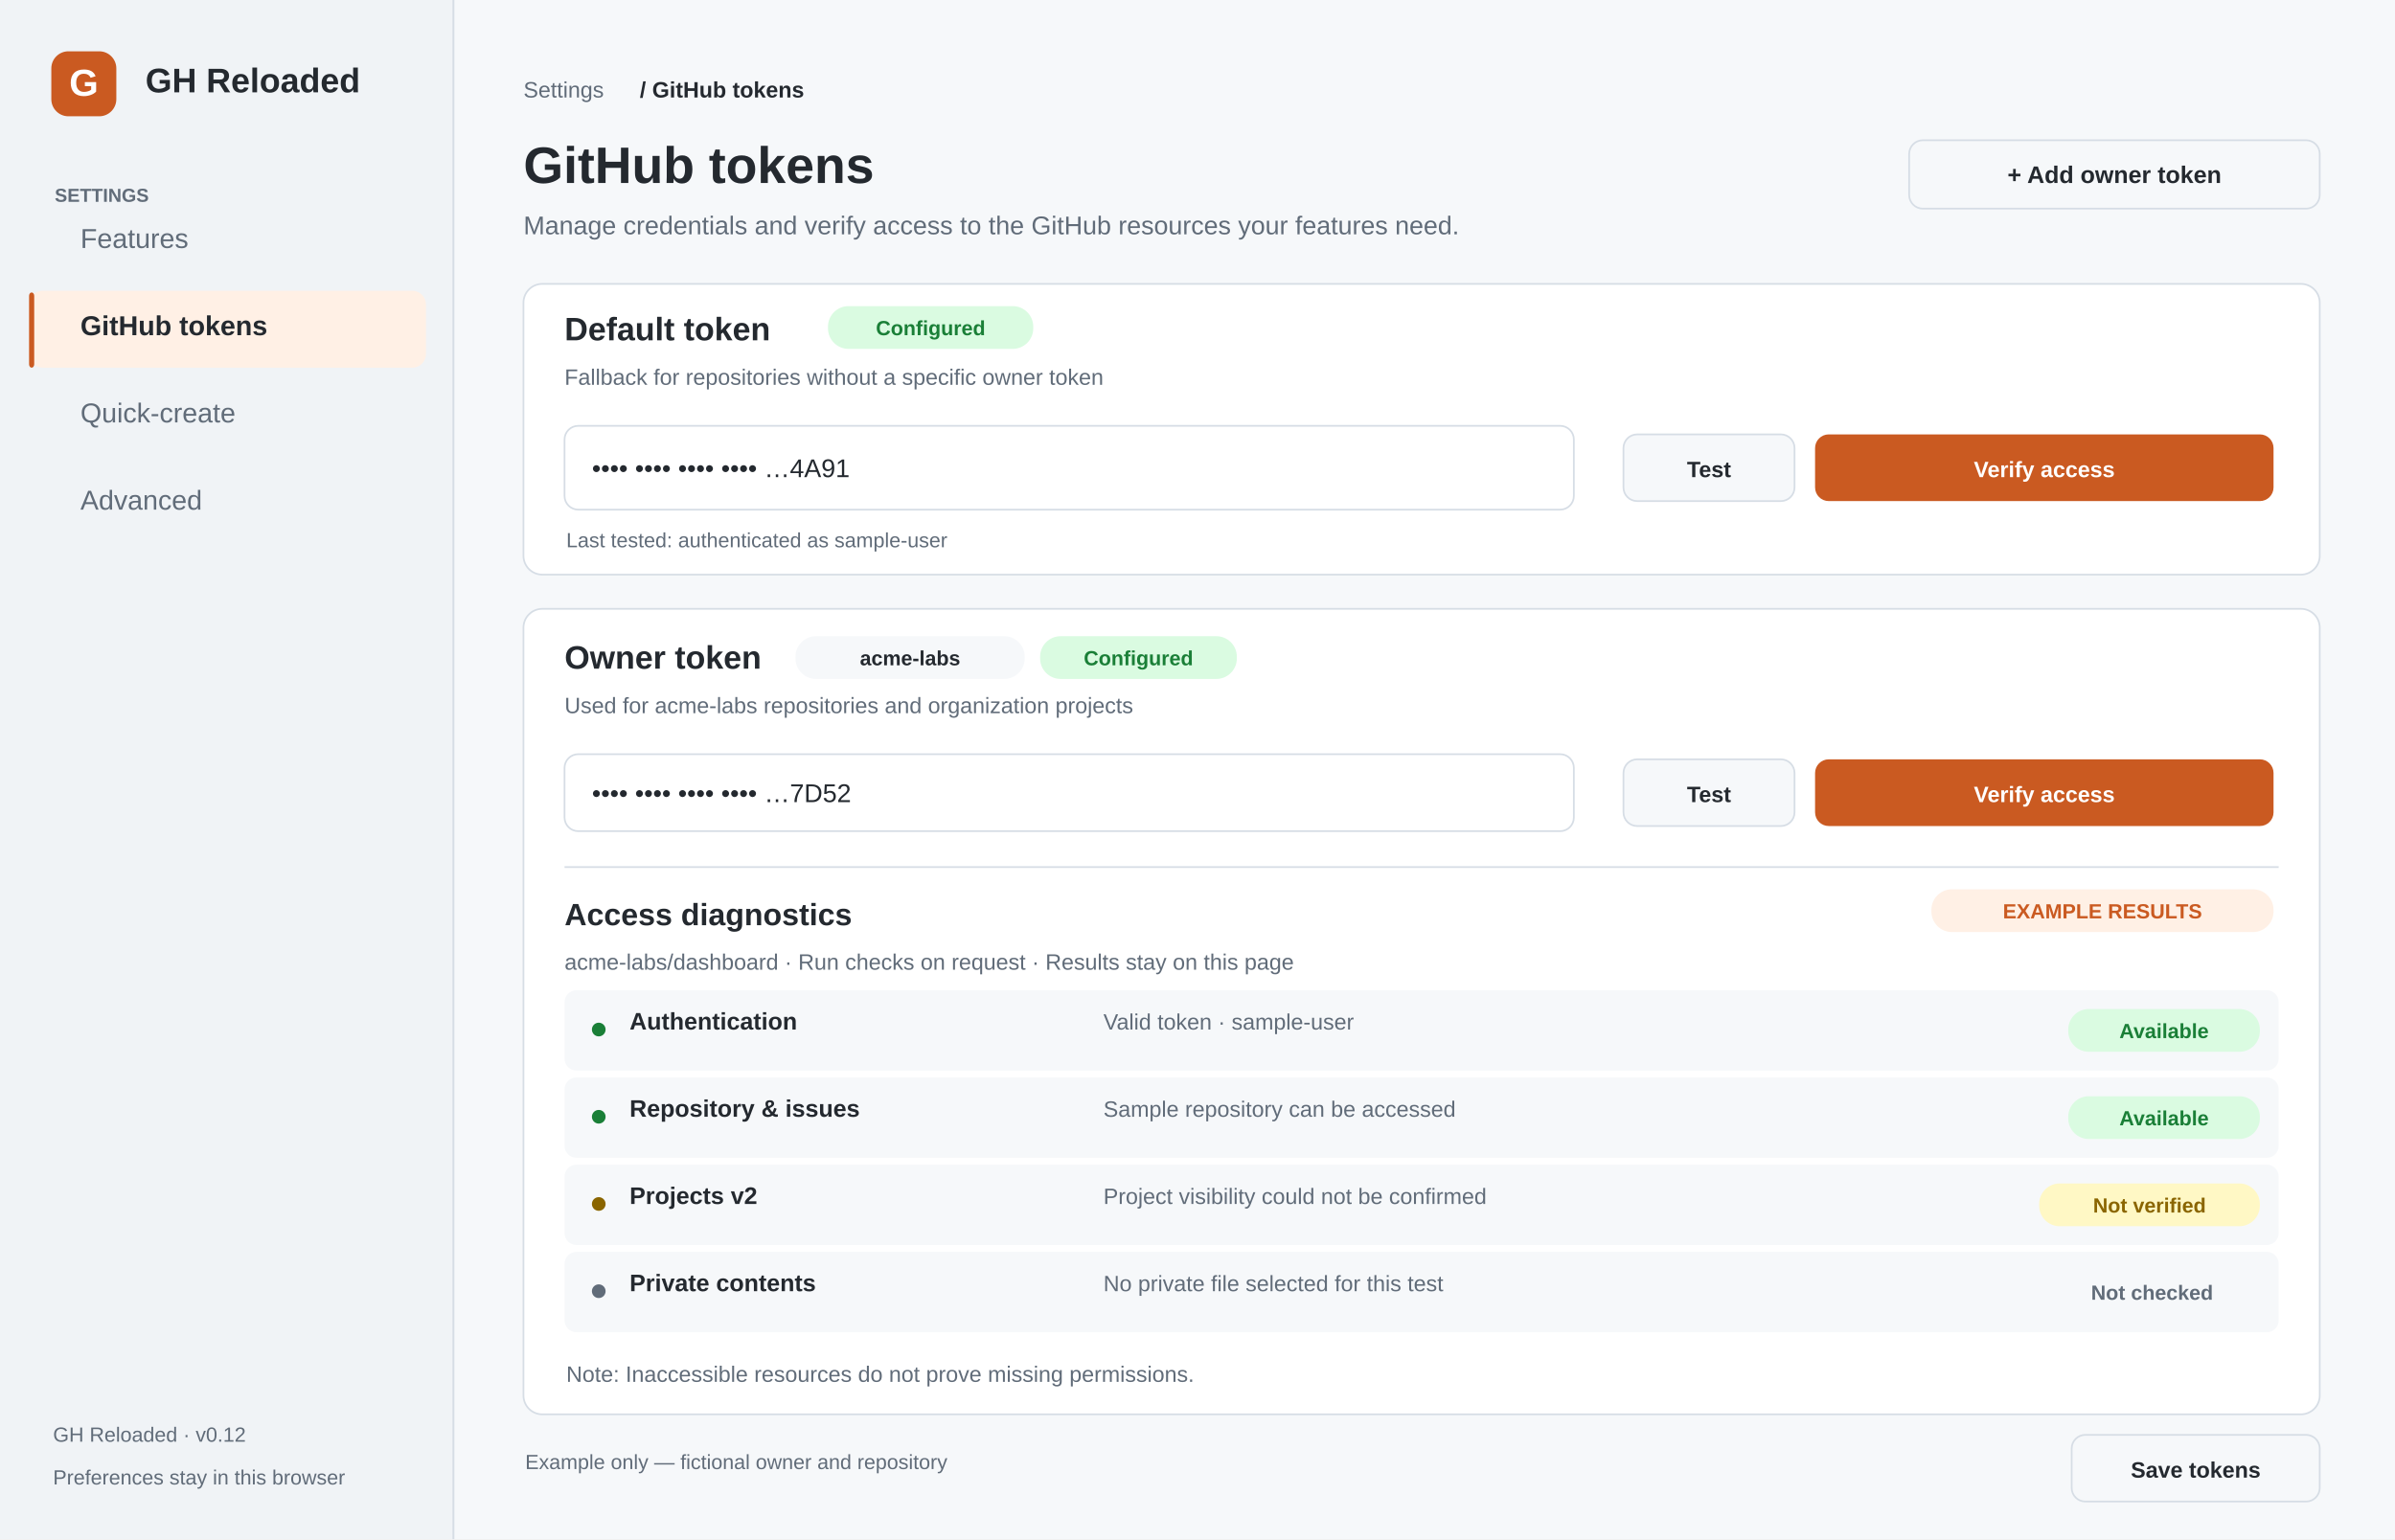
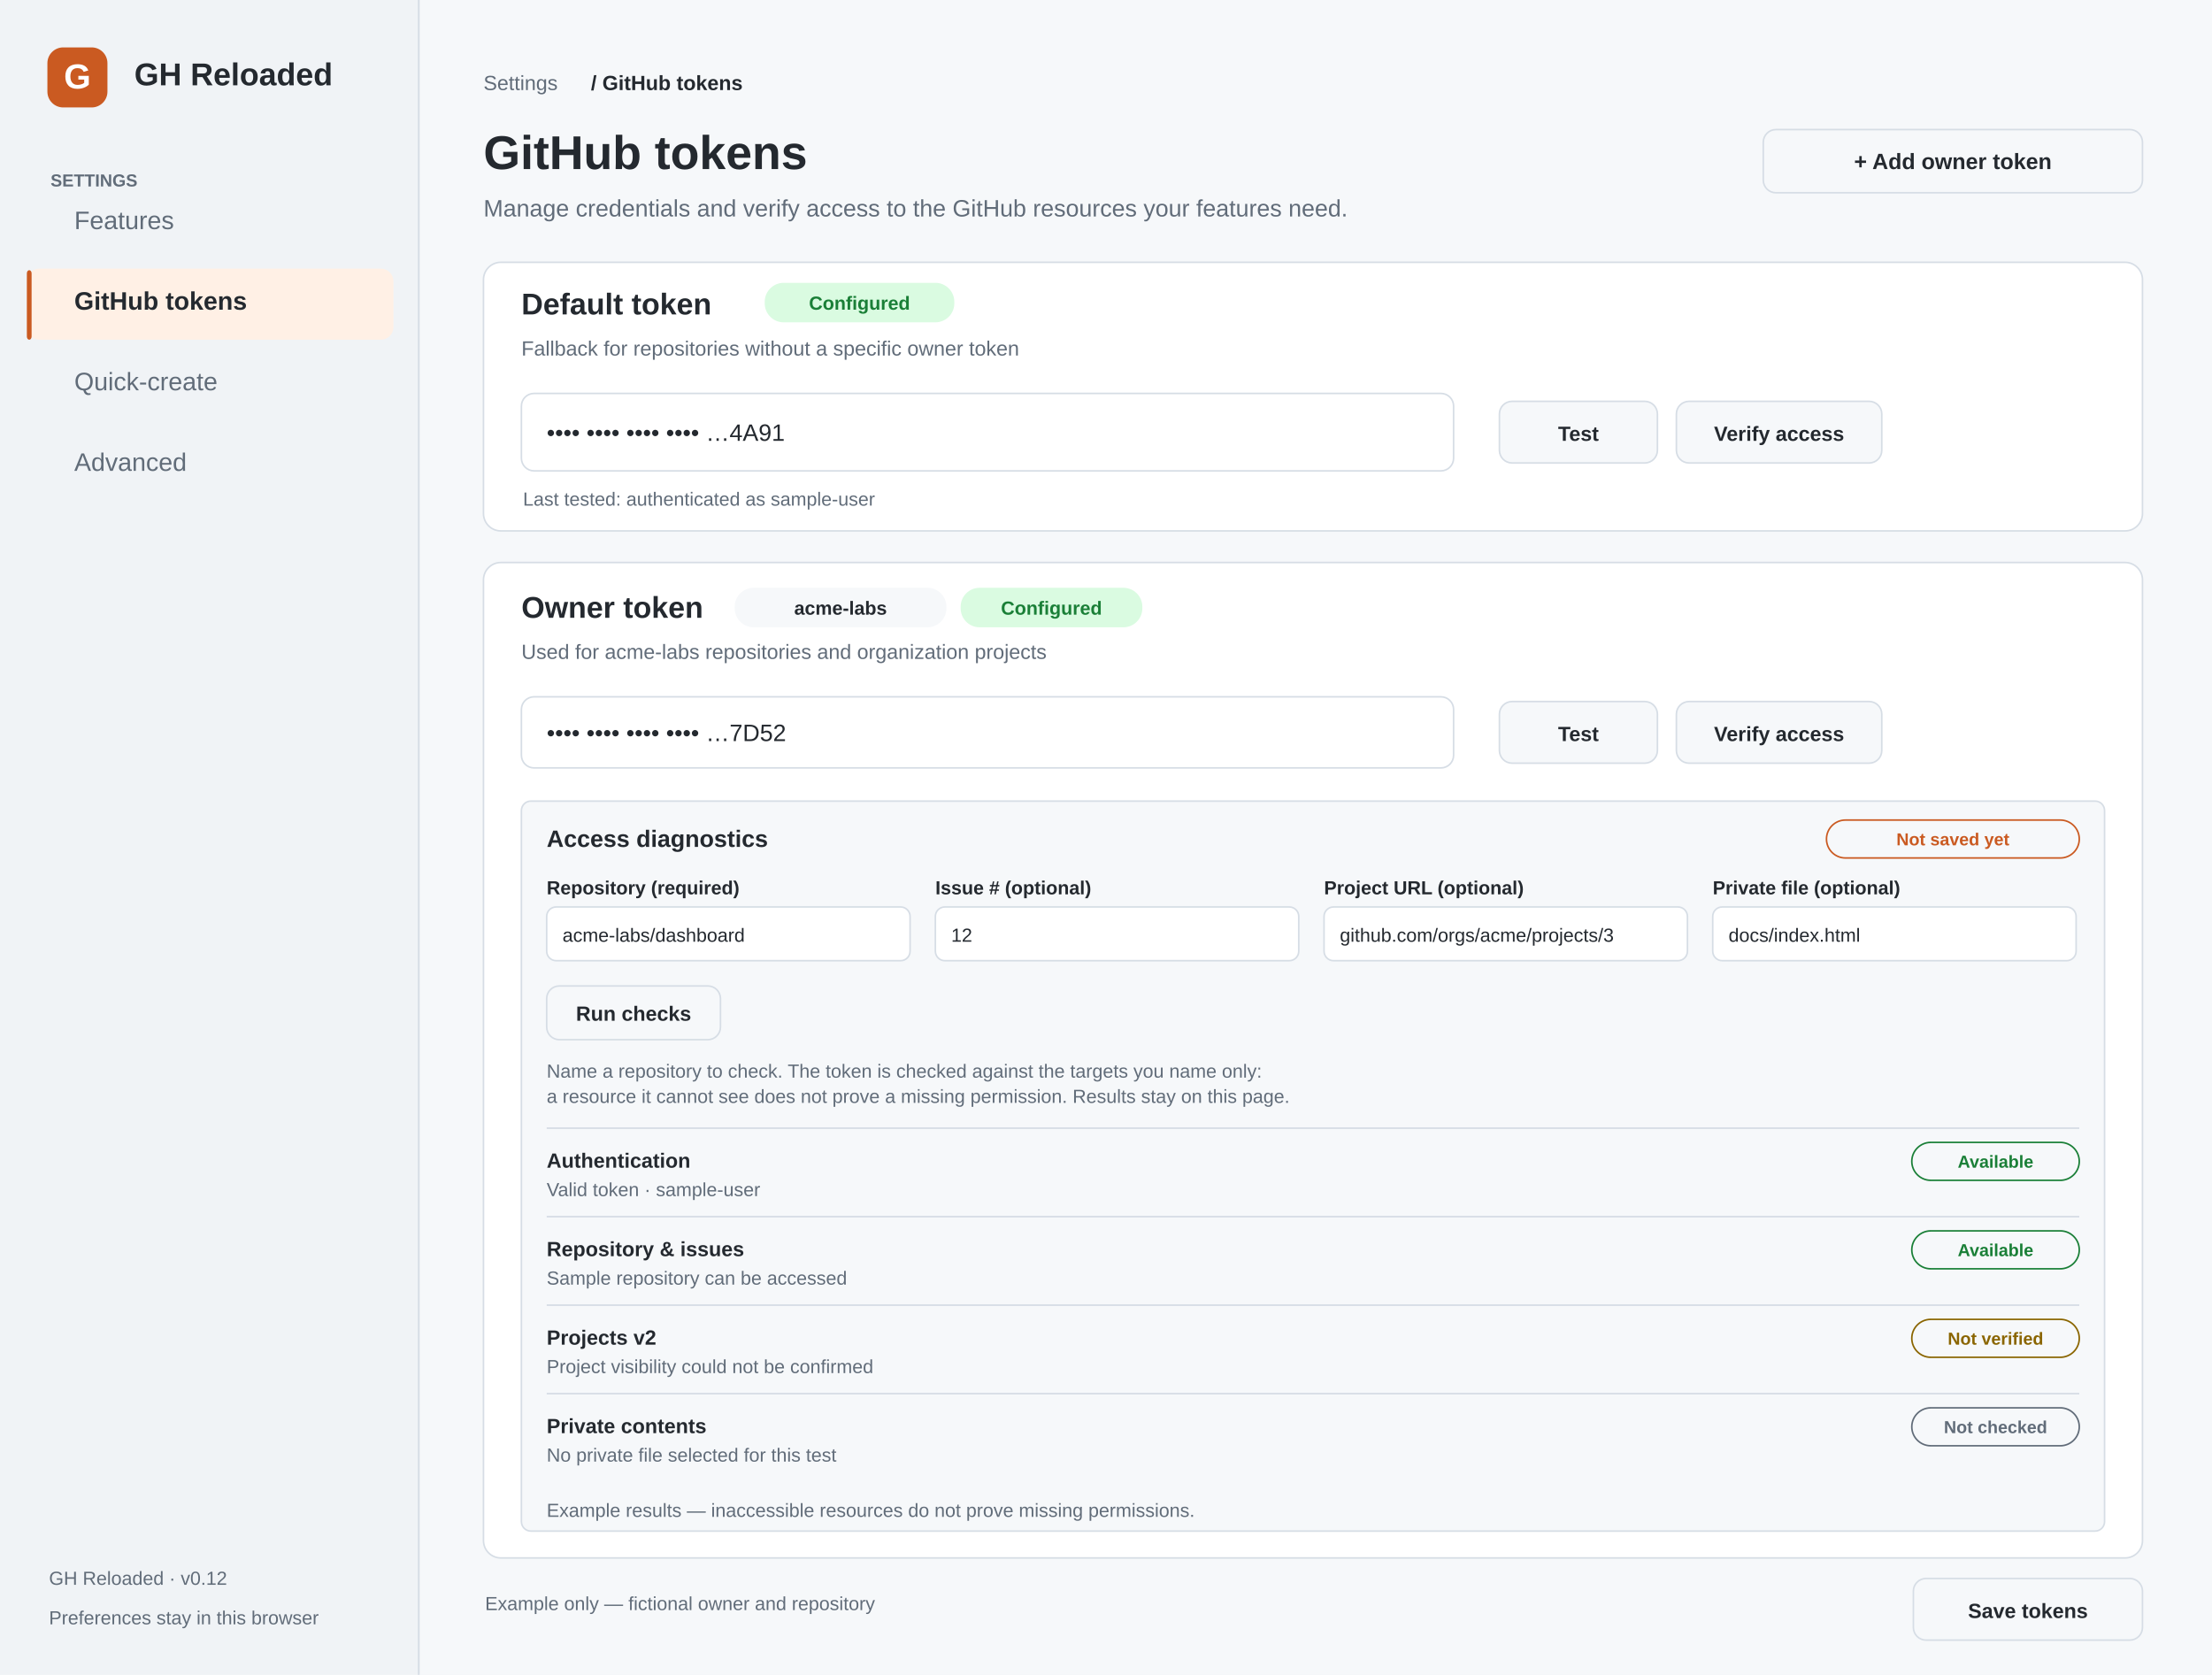
- <svg xmlns="http://www.w3.org/2000/svg" width="1400" height="900" viewBox="0 0 1400 900">
-   <rect x="0" y="0" width="1400" height="900" rx="0" fill="#f6f8fa" />
-   <rect x="0" y="0" width="266" height="900" rx="0" fill="#f0f3f6" />
-   <path d="M265 0 L265 900" stroke="#d6dde5" stroke-width="1" />
+ <svg xmlns="http://www.w3.org/2000/svg" width="1400" height="1060" viewBox="0 0 1400 1060">
+   <rect x="0" y="0" width="1400" height="1060" rx="0" fill="#f6f8fa" />
+   <rect x="0" y="0" width="266" height="1060" rx="0" fill="#f0f3f6" />
+   <path d="M265 0 L265 1060" stroke="#d6dde5" stroke-width="1" />
  <rect x="30" y="30" width="38" height="38" rx="10" fill="#ca5a21" />
  <text x="49" y="56" font-family="-apple-system, BlinkMacSystemFont, Segoe UI, Arial, sans-serif" font-size="22" font-weight="760" fill="#ffffff" text-anchor="middle">G</text>
  <text x="85" y="54" font-family="-apple-system, BlinkMacSystemFont, Segoe UI, Arial, sans-serif" font-size="20" font-weight="725" fill="#24292f">GH Reloaded</text>
  <text x="32" y="118" font-family="-apple-system, BlinkMacSystemFont, Segoe UI, Arial, sans-serif" font-size="11" font-weight="730" fill="#616c79">SETTINGS</text>
  <text x="47" y="145" font-family="-apple-system, BlinkMacSystemFont, Segoe UI, Arial, sans-serif" font-size="16" font-weight="460" fill="#616c79">Features</text>
  <rect x="17" y="170" width="232" height="45" rx="8" fill="#fff0e5" />
  <rect x="17" y="171" width="3" height="44" rx="2" fill="#ca5a21" />
  <text x="47" y="196" font-family="-apple-system, BlinkMacSystemFont, Segoe UI, Arial, sans-serif" font-size="16" font-weight="650" fill="#24292f">GitHub tokens</text>
  <text x="47" y="247" font-family="-apple-system, BlinkMacSystemFont, Segoe UI, Arial, sans-serif" font-size="16" font-weight="460" fill="#616c79">Quick-create</text>
  <text x="47" y="298" font-family="-apple-system, BlinkMacSystemFont, Segoe UI, Arial, sans-serif" font-size="16" font-weight="460" fill="#616c79">Advanced</text>
-   <text x="31" y="843" font-family="-apple-system, BlinkMacSystemFont, Segoe UI, Arial, sans-serif" font-size="12" font-weight="400" fill="#616c79">GH Reloaded  ·  v0.12</text>
-   <text x="31" y="868" font-family="-apple-system, BlinkMacSystemFont, Segoe UI, Arial, sans-serif" font-size="12" font-weight="400" fill="#616c79">Preferences stay in this browser</text>
+   <text x="31" y="1003" font-family="-apple-system, BlinkMacSystemFont, Segoe UI, Arial, sans-serif" font-size="12" font-weight="400" fill="#616c79">GH Reloaded  ·  v0.12</text>
+   <text x="31" y="1028" font-family="-apple-system, BlinkMacSystemFont, Segoe UI, Arial, sans-serif" font-size="12" font-weight="400" fill="#616c79">Preferences stay in this browser</text>
  <text x="306" y="57" font-family="-apple-system, BlinkMacSystemFont, Segoe UI, Arial, sans-serif" font-size="13" font-weight="400" fill="#616c79">Settings</text>
  <text x="374" y="57" font-family="-apple-system, BlinkMacSystemFont, Segoe UI, Arial, sans-serif" font-size="13" font-weight="600" fill="#24292f">/   GitHub tokens</text>
  <text x="306" y="107" font-family="-apple-system, BlinkMacSystemFont, Segoe UI, Arial, sans-serif" font-size="30" font-weight="730" fill="#24292f">GitHub tokens</text>
  <text x="306" y="137" font-family="-apple-system, BlinkMacSystemFont, Segoe UI, Arial, sans-serif" font-size="15" font-weight="400" fill="#616c79">Manage credentials and verify access to the GitHub resources your features need.</text>
  <rect x="1116" y="82" width="240" height="40" rx="8" fill="#f6f8fa" stroke="#d6dde5" stroke-width="1" />
  <text x="1236" y="107" font-family="-apple-system, BlinkMacSystemFont, Segoe UI, Arial, sans-serif" font-size="14" font-weight="650" fill="#24292f" text-anchor="middle">+ Add owner token</text>
  <rect x="306" y="166" width="1050" height="170" rx="11" fill="#ffffff" stroke="#d6dde5" stroke-width="1" />
  <text x="330" y="199" font-family="-apple-system, BlinkMacSystemFont, Segoe UI, Arial, sans-serif" font-size="19" font-weight="680" fill="#24292f">Default token</text>
  <rect x="484" y="179" width="120" height="25" rx="12" fill="#dafbe1" />
  <text x="544.0" y="196" font-family="-apple-system, BlinkMacSystemFont, Segoe UI, Arial, sans-serif" font-size="12" font-weight="650" fill="#1a7f37" text-anchor="middle">Configured</text>
  <text x="330" y="225" font-family="-apple-system, BlinkMacSystemFont, Segoe UI, Arial, sans-serif" font-size="13" font-weight="400" fill="#616c79">Fallback for repositories without a specific owner token</text>
  <rect x="330" y="249" width="590" height="49" rx="8" fill="#ffffff" stroke="#d6dde5" stroke-width="1" />
  <text x="346" y="279" font-family="-apple-system, BlinkMacSystemFont, Segoe UI, Arial, sans-serif" font-size="15" font-weight="540" fill="#24292f">••••  ••••  ••••  ••••  …4A91</text>
  <rect x="949" y="254" width="100" height="39" rx="8" fill="#f6f8fa" stroke="#d6dde5" stroke-width="1" />
  <text x="999.0" y="279" font-family="-apple-system, BlinkMacSystemFont, Segoe UI, Arial, sans-serif" font-size="13" font-weight="650" fill="#24292f" text-anchor="middle">Test</text>
-   <rect x="1061" y="254" width="268" height="39" rx="8" fill="#ca5a21" />
-   <text x="1195.0" y="279" font-family="-apple-system, BlinkMacSystemFont, Segoe UI, Arial, sans-serif" font-size="13" font-weight="650" fill="#ffffff" text-anchor="middle">Verify access</text>
+   <rect x="1061" y="254" width="130" height="39" rx="8" fill="#f6f8fa" stroke="#d6dde5" stroke-width="1" />
+   <text x="1126.0" y="279" font-family="-apple-system, BlinkMacSystemFont, Segoe UI, Arial, sans-serif" font-size="13" font-weight="650" fill="#24292f" text-anchor="middle">Verify access</text>
  <text x="331" y="320" font-family="-apple-system, BlinkMacSystemFont, Segoe UI, Arial, sans-serif" font-size="12" font-weight="400" fill="#616c79">Last tested: authenticated as sample-user</text>
-   <rect x="306" y="356" width="1050" height="471" rx="11" fill="#ffffff" stroke="#d6dde5" stroke-width="1" />
+   <rect x="306" y="356" width="1050" height="630" rx="11" fill="#ffffff" stroke="#d6dde5" stroke-width="1" />
  <text x="330" y="391" font-family="-apple-system, BlinkMacSystemFont, Segoe UI, Arial, sans-serif" font-size="19" font-weight="680" fill="#24292f">Owner token</text>
  <rect x="465" y="372" width="134" height="25" rx="12" fill="#f6f8fa" />
  <text x="532.0" y="389" font-family="-apple-system, BlinkMacSystemFont, Segoe UI, Arial, sans-serif" font-size="12" font-weight="650" fill="#24292f" text-anchor="middle">acme-labs</text>
  <rect x="608" y="372" width="115" height="25" rx="12" fill="#dafbe1" />
  <text x="665.5" y="389" font-family="-apple-system, BlinkMacSystemFont, Segoe UI, Arial, sans-serif" font-size="12" font-weight="650" fill="#1a7f37" text-anchor="middle">Configured</text>
  <text x="330" y="417" font-family="-apple-system, BlinkMacSystemFont, Segoe UI, Arial, sans-serif" font-size="13" font-weight="400" fill="#616c79">Used for acme-labs repositories and organization projects</text>
  <rect x="330" y="441" width="590" height="45" rx="8" fill="#ffffff" stroke="#d6dde5" stroke-width="1" />
  <text x="346" y="469" font-family="-apple-system, BlinkMacSystemFont, Segoe UI, Arial, sans-serif" font-size="15" font-weight="540" fill="#24292f">••••  ••••  ••••  ••••  …7D52</text>
  <rect x="949" y="444" width="100" height="39" rx="8" fill="#f6f8fa" stroke="#d6dde5" stroke-width="1" />
  <text x="999.0" y="469" font-family="-apple-system, BlinkMacSystemFont, Segoe UI, Arial, sans-serif" font-size="13" font-weight="650" fill="#24292f" text-anchor="middle">Test</text>
-   <rect x="1061" y="444" width="268" height="39" rx="8" fill="#ca5a21" />
-   <text x="1195.0" y="469" font-family="-apple-system, BlinkMacSystemFont, Segoe UI, Arial, sans-serif" font-size="13" font-weight="650" fill="#ffffff" text-anchor="middle">Verify access</text>
-   <path d="M330 507 L1332 507" stroke="#d6dde5" stroke-width="1" />
-   <text x="330" y="541" font-family="-apple-system, BlinkMacSystemFont, Segoe UI, Arial, sans-serif" font-size="18" font-weight="700" fill="#24292f">Access diagnostics</text>
-   <rect x="1129" y="520" width="200" height="25" rx="12" fill="#fff0e5" />
-   <text x="1229.0" y="537" font-family="-apple-system, BlinkMacSystemFont, Segoe UI, Arial, sans-serif" font-size="12" font-weight="650" fill="#ca5a21" text-anchor="middle">EXAMPLE RESULTS</text>
-   <text x="330" y="567" font-family="-apple-system, BlinkMacSystemFont, Segoe UI, Arial, sans-serif" font-size="13" font-weight="400" fill="#616c79">acme-labs/dashboard  ·  Run checks on request  ·  Results stay on this page</text>
-   <rect x="330" y="579" width="1002" height="47" rx="7" fill="#f6f8fa" />
-   <circle cx="350" cy="602" r="4" fill="#1a7f37" />
-   <text x="368" y="602" font-family="-apple-system, BlinkMacSystemFont, Segoe UI, Arial, sans-serif" font-size="14" font-weight="650" fill="#24292f">Authentication</text>
-   <text x="645" y="602" font-family="-apple-system, BlinkMacSystemFont, Segoe UI, Arial, sans-serif" font-size="13" font-weight="400" fill="#616c79">Valid token · sample-user</text>
-   <rect x="1209" y="590" width="112" height="25" rx="12" fill="#dafbe1" />
-   <text x="1265.0" y="607" font-family="-apple-system, BlinkMacSystemFont, Segoe UI, Arial, sans-serif" font-size="12" font-weight="650" fill="#1a7f37" text-anchor="middle">Available</text>
-   <rect x="330" y="630" width="1002" height="47" rx="7" fill="#f6f8fa" />
-   <circle cx="350" cy="653" r="4" fill="#1a7f37" />
-   <text x="368" y="653" font-family="-apple-system, BlinkMacSystemFont, Segoe UI, Arial, sans-serif" font-size="14" font-weight="650" fill="#24292f">Repository &amp; issues</text>
-   <text x="645" y="653" font-family="-apple-system, BlinkMacSystemFont, Segoe UI, Arial, sans-serif" font-size="13" font-weight="400" fill="#616c79">Sample repository can be accessed</text>
-   <rect x="1209" y="641" width="112" height="25" rx="12" fill="#dafbe1" />
-   <text x="1265.0" y="658" font-family="-apple-system, BlinkMacSystemFont, Segoe UI, Arial, sans-serif" font-size="12" font-weight="650" fill="#1a7f37" text-anchor="middle">Available</text>
-   <rect x="330" y="681" width="1002" height="47" rx="7" fill="#f6f8fa" />
-   <circle cx="350" cy="704" r="4" fill="#8a6500" />
-   <text x="368" y="704" font-family="-apple-system, BlinkMacSystemFont, Segoe UI, Arial, sans-serif" font-size="14" font-weight="650" fill="#24292f">Projects v2</text>
-   <text x="645" y="704" font-family="-apple-system, BlinkMacSystemFont, Segoe UI, Arial, sans-serif" font-size="13" font-weight="400" fill="#616c79">Project visibility could not be confirmed</text>
-   <rect x="1192" y="692" width="129" height="25" rx="12" fill="#fff8c5" />
-   <text x="1256.5" y="709" font-family="-apple-system, BlinkMacSystemFont, Segoe UI, Arial, sans-serif" font-size="12" font-weight="650" fill="#8a6500" text-anchor="middle">Not verified</text>
-   <rect x="330" y="732" width="1002" height="47" rx="7" fill="#f6f8fa" />
-   <circle cx="350" cy="755" r="4" fill="#616c79" />
-   <text x="368" y="755" font-family="-apple-system, BlinkMacSystemFont, Segoe UI, Arial, sans-serif" font-size="14" font-weight="650" fill="#24292f">Private contents</text>
-   <text x="645" y="755" font-family="-apple-system, BlinkMacSystemFont, Segoe UI, Arial, sans-serif" font-size="13" font-weight="400" fill="#616c79">No private file selected for this test</text>
-   <rect x="1195" y="743" width="126" height="25" rx="12" fill="#f6f8fa" />
-   <text x="1258.0" y="760" font-family="-apple-system, BlinkMacSystemFont, Segoe UI, Arial, sans-serif" font-size="12" font-weight="650" fill="#616c79" text-anchor="middle">Not checked</text>
-   <text x="331" y="808" font-family="-apple-system, BlinkMacSystemFont, Segoe UI, Arial, sans-serif" font-size="13" font-weight="400" fill="#616c79">Note: Inaccessible resources do not prove missing permissions.</text>
-   <text x="307" y="859" font-family="-apple-system, BlinkMacSystemFont, Segoe UI, Arial, sans-serif" font-size="12" font-weight="400" fill="#616c79">Example only — fictional owner and repository</text>
-   <rect x="1211" y="839" width="145" height="39" rx="8" fill="#f6f8fa" stroke="#d6dde5" stroke-width="1" />
-   <text x="1283.5" y="864" font-family="-apple-system, BlinkMacSystemFont, Segoe UI, Arial, sans-serif" font-size="13" font-weight="650" fill="#24292f" text-anchor="middle">Save tokens</text>
+   <rect x="1061" y="444" width="130" height="39" rx="8" fill="#f6f8fa" stroke="#d6dde5" stroke-width="1" />
+   <text x="1126.0" y="469" font-family="-apple-system, BlinkMacSystemFont, Segoe UI, Arial, sans-serif" font-size="13" font-weight="650" fill="#24292f" text-anchor="middle">Verify access</text>
+   <rect x="330" y="507" width="1002" height="462" rx="6" fill="#f6f8fa" stroke="#d6dde5" stroke-width="1" />
+   <text x="346" y="536" font-family="-apple-system, BlinkMacSystemFont, Segoe UI, Arial, sans-serif" font-size="15" font-weight="700" fill="#24292f">Access diagnostics</text>
+   <rect x="1156" y="519" width="160" height="24" rx="12" fill="none" stroke="#ca5a21" />
+   <text x="1236" y="535" font-family="-apple-system, BlinkMacSystemFont, Segoe UI, Arial, sans-serif" font-size="11" font-weight="650" fill="#ca5a21" text-anchor="middle">Not saved yet</text>
+   <text x="346" y="566" font-family="-apple-system, BlinkMacSystemFont, Segoe UI, Arial, sans-serif" font-size="12" font-weight="600" fill="#24292f">Repository (required)</text>
+   <rect x="346" y="574" width="230" height="34" rx="6" fill="#ffffff" stroke="#d6dde5" stroke-width="1" />
+   <text x="356" y="596" font-family="-apple-system, BlinkMacSystemFont, Segoe UI, Arial, sans-serif" font-size="12" font-weight="400" fill="#24292f">acme-labs/dashboard</text>
+   <text x="592" y="566" font-family="-apple-system, BlinkMacSystemFont, Segoe UI, Arial, sans-serif" font-size="12" font-weight="600" fill="#24292f">Issue # (optional)</text>
+   <rect x="592" y="574" width="230" height="34" rx="6" fill="#ffffff" stroke="#d6dde5" stroke-width="1" />
+   <text x="602" y="596" font-family="-apple-system, BlinkMacSystemFont, Segoe UI, Arial, sans-serif" font-size="12" font-weight="400" fill="#24292f">12</text>
+   <text x="838" y="566" font-family="-apple-system, BlinkMacSystemFont, Segoe UI, Arial, sans-serif" font-size="12" font-weight="600" fill="#24292f">Project URL (optional)</text>
+   <rect x="838" y="574" width="230" height="34" rx="6" fill="#ffffff" stroke="#d6dde5" stroke-width="1" />
+   <text x="848" y="596" font-family="-apple-system, BlinkMacSystemFont, Segoe UI, Arial, sans-serif" font-size="12" font-weight="400" fill="#24292f">github.com/orgs/acme/projects/3</text>
+   <text x="1084" y="566" font-family="-apple-system, BlinkMacSystemFont, Segoe UI, Arial, sans-serif" font-size="12" font-weight="600" fill="#24292f">Private file (optional)</text>
+   <rect x="1084" y="574" width="230" height="34" rx="6" fill="#ffffff" stroke="#d6dde5" stroke-width="1" />
+   <text x="1094" y="596" font-family="-apple-system, BlinkMacSystemFont, Segoe UI, Arial, sans-serif" font-size="12" font-weight="400" fill="#24292f">docs/index.html</text>
+   <rect x="346" y="624" width="110" height="34" rx="8" fill="#f6f8fa" stroke="#d6dde5" stroke-width="1" />
+   <text x="401" y="646" font-family="-apple-system, BlinkMacSystemFont, Segoe UI, Arial, sans-serif" font-size="13" font-weight="650" fill="#24292f" text-anchor="middle">Run checks</text>
+   <text x="346" y="682" font-family="-apple-system, BlinkMacSystemFont, Segoe UI, Arial, sans-serif" font-size="12" font-weight="400" fill="#616c79">Name a repository to check. The token is checked against the targets you name only:</text>
+   <text x="346" y="698" font-family="-apple-system, BlinkMacSystemFont, Segoe UI, Arial, sans-serif" font-size="12" font-weight="400" fill="#616c79">a resource it cannot see does not prove a missing permission. Results stay on this page.</text>
+   <path d="M346 714 L1316 714" stroke="#d6dde5" stroke-width="1" />
+   <text x="346" y="739" font-family="-apple-system, BlinkMacSystemFont, Segoe UI, Arial, sans-serif" font-size="13" font-weight="650" fill="#24292f">Authentication</text>
+   <text x="346" y="757" font-family="-apple-system, BlinkMacSystemFont, Segoe UI, Arial, sans-serif" font-size="12" font-weight="400" fill="#616c79">Valid token · sample-user</text>
+   <rect x="1210" y="723" width="106" height="24" rx="12" fill="none" stroke="#1a7f37" />
+   <text x="1263" y="739" font-family="-apple-system, BlinkMacSystemFont, Segoe UI, Arial, sans-serif" font-size="11" font-weight="650" fill="#1a7f37" text-anchor="middle">Available</text>
+   <path d="M346 770 L1316 770" stroke="#d6dde5" stroke-width="1" />
+   <text x="346" y="795" font-family="-apple-system, BlinkMacSystemFont, Segoe UI, Arial, sans-serif" font-size="13" font-weight="650" fill="#24292f">Repository &amp; issues</text>
+   <text x="346" y="813" font-family="-apple-system, BlinkMacSystemFont, Segoe UI, Arial, sans-serif" font-size="12" font-weight="400" fill="#616c79">Sample repository can be accessed</text>
+   <rect x="1210" y="779" width="106" height="24" rx="12" fill="none" stroke="#1a7f37" />
+   <text x="1263" y="795" font-family="-apple-system, BlinkMacSystemFont, Segoe UI, Arial, sans-serif" font-size="11" font-weight="650" fill="#1a7f37" text-anchor="middle">Available</text>
+   <path d="M346 826 L1316 826" stroke="#d6dde5" stroke-width="1" />
+   <text x="346" y="851" font-family="-apple-system, BlinkMacSystemFont, Segoe UI, Arial, sans-serif" font-size="13" font-weight="650" fill="#24292f">Projects v2</text>
+   <text x="346" y="869" font-family="-apple-system, BlinkMacSystemFont, Segoe UI, Arial, sans-serif" font-size="12" font-weight="400" fill="#616c79">Project visibility could not be confirmed</text>
+   <rect x="1210" y="835" width="106" height="24" rx="12" fill="none" stroke="#8a6500" />
+   <text x="1263" y="851" font-family="-apple-system, BlinkMacSystemFont, Segoe UI, Arial, sans-serif" font-size="11" font-weight="650" fill="#8a6500" text-anchor="middle">Not verified</text>
+   <path d="M346 882 L1316 882" stroke="#d6dde5" stroke-width="1" />
+   <text x="346" y="907" font-family="-apple-system, BlinkMacSystemFont, Segoe UI, Arial, sans-serif" font-size="13" font-weight="650" fill="#24292f">Private contents</text>
+   <text x="346" y="925" font-family="-apple-system, BlinkMacSystemFont, Segoe UI, Arial, sans-serif" font-size="12" font-weight="400" fill="#616c79">No private file selected for this test</text>
+   <rect x="1210" y="891" width="106" height="24" rx="12" fill="none" stroke="#616c79" />
+   <text x="1263" y="907" font-family="-apple-system, BlinkMacSystemFont, Segoe UI, Arial, sans-serif" font-size="11" font-weight="650" fill="#616c79" text-anchor="middle">Not checked</text>
+   <text x="346" y="960" font-family="-apple-system, BlinkMacSystemFont, Segoe UI, Arial, sans-serif" font-size="12" font-weight="400" fill="#616c79">Example results — inaccessible resources do not prove missing permissions.</text>
+   <text x="307" y="1019" font-family="-apple-system, BlinkMacSystemFont, Segoe UI, Arial, sans-serif" font-size="12" font-weight="400" fill="#616c79">Example only — fictional owner and repository</text>
+   <rect x="1211" y="999" width="145" height="39" rx="8" fill="#f6f8fa" stroke="#d6dde5" stroke-width="1" />
+   <text x="1283.5" y="1024" font-family="-apple-system, BlinkMacSystemFont, Segoe UI, Arial, sans-serif" font-size="13" font-weight="650" fill="#24292f" text-anchor="middle">Save tokens</text>
</svg>
